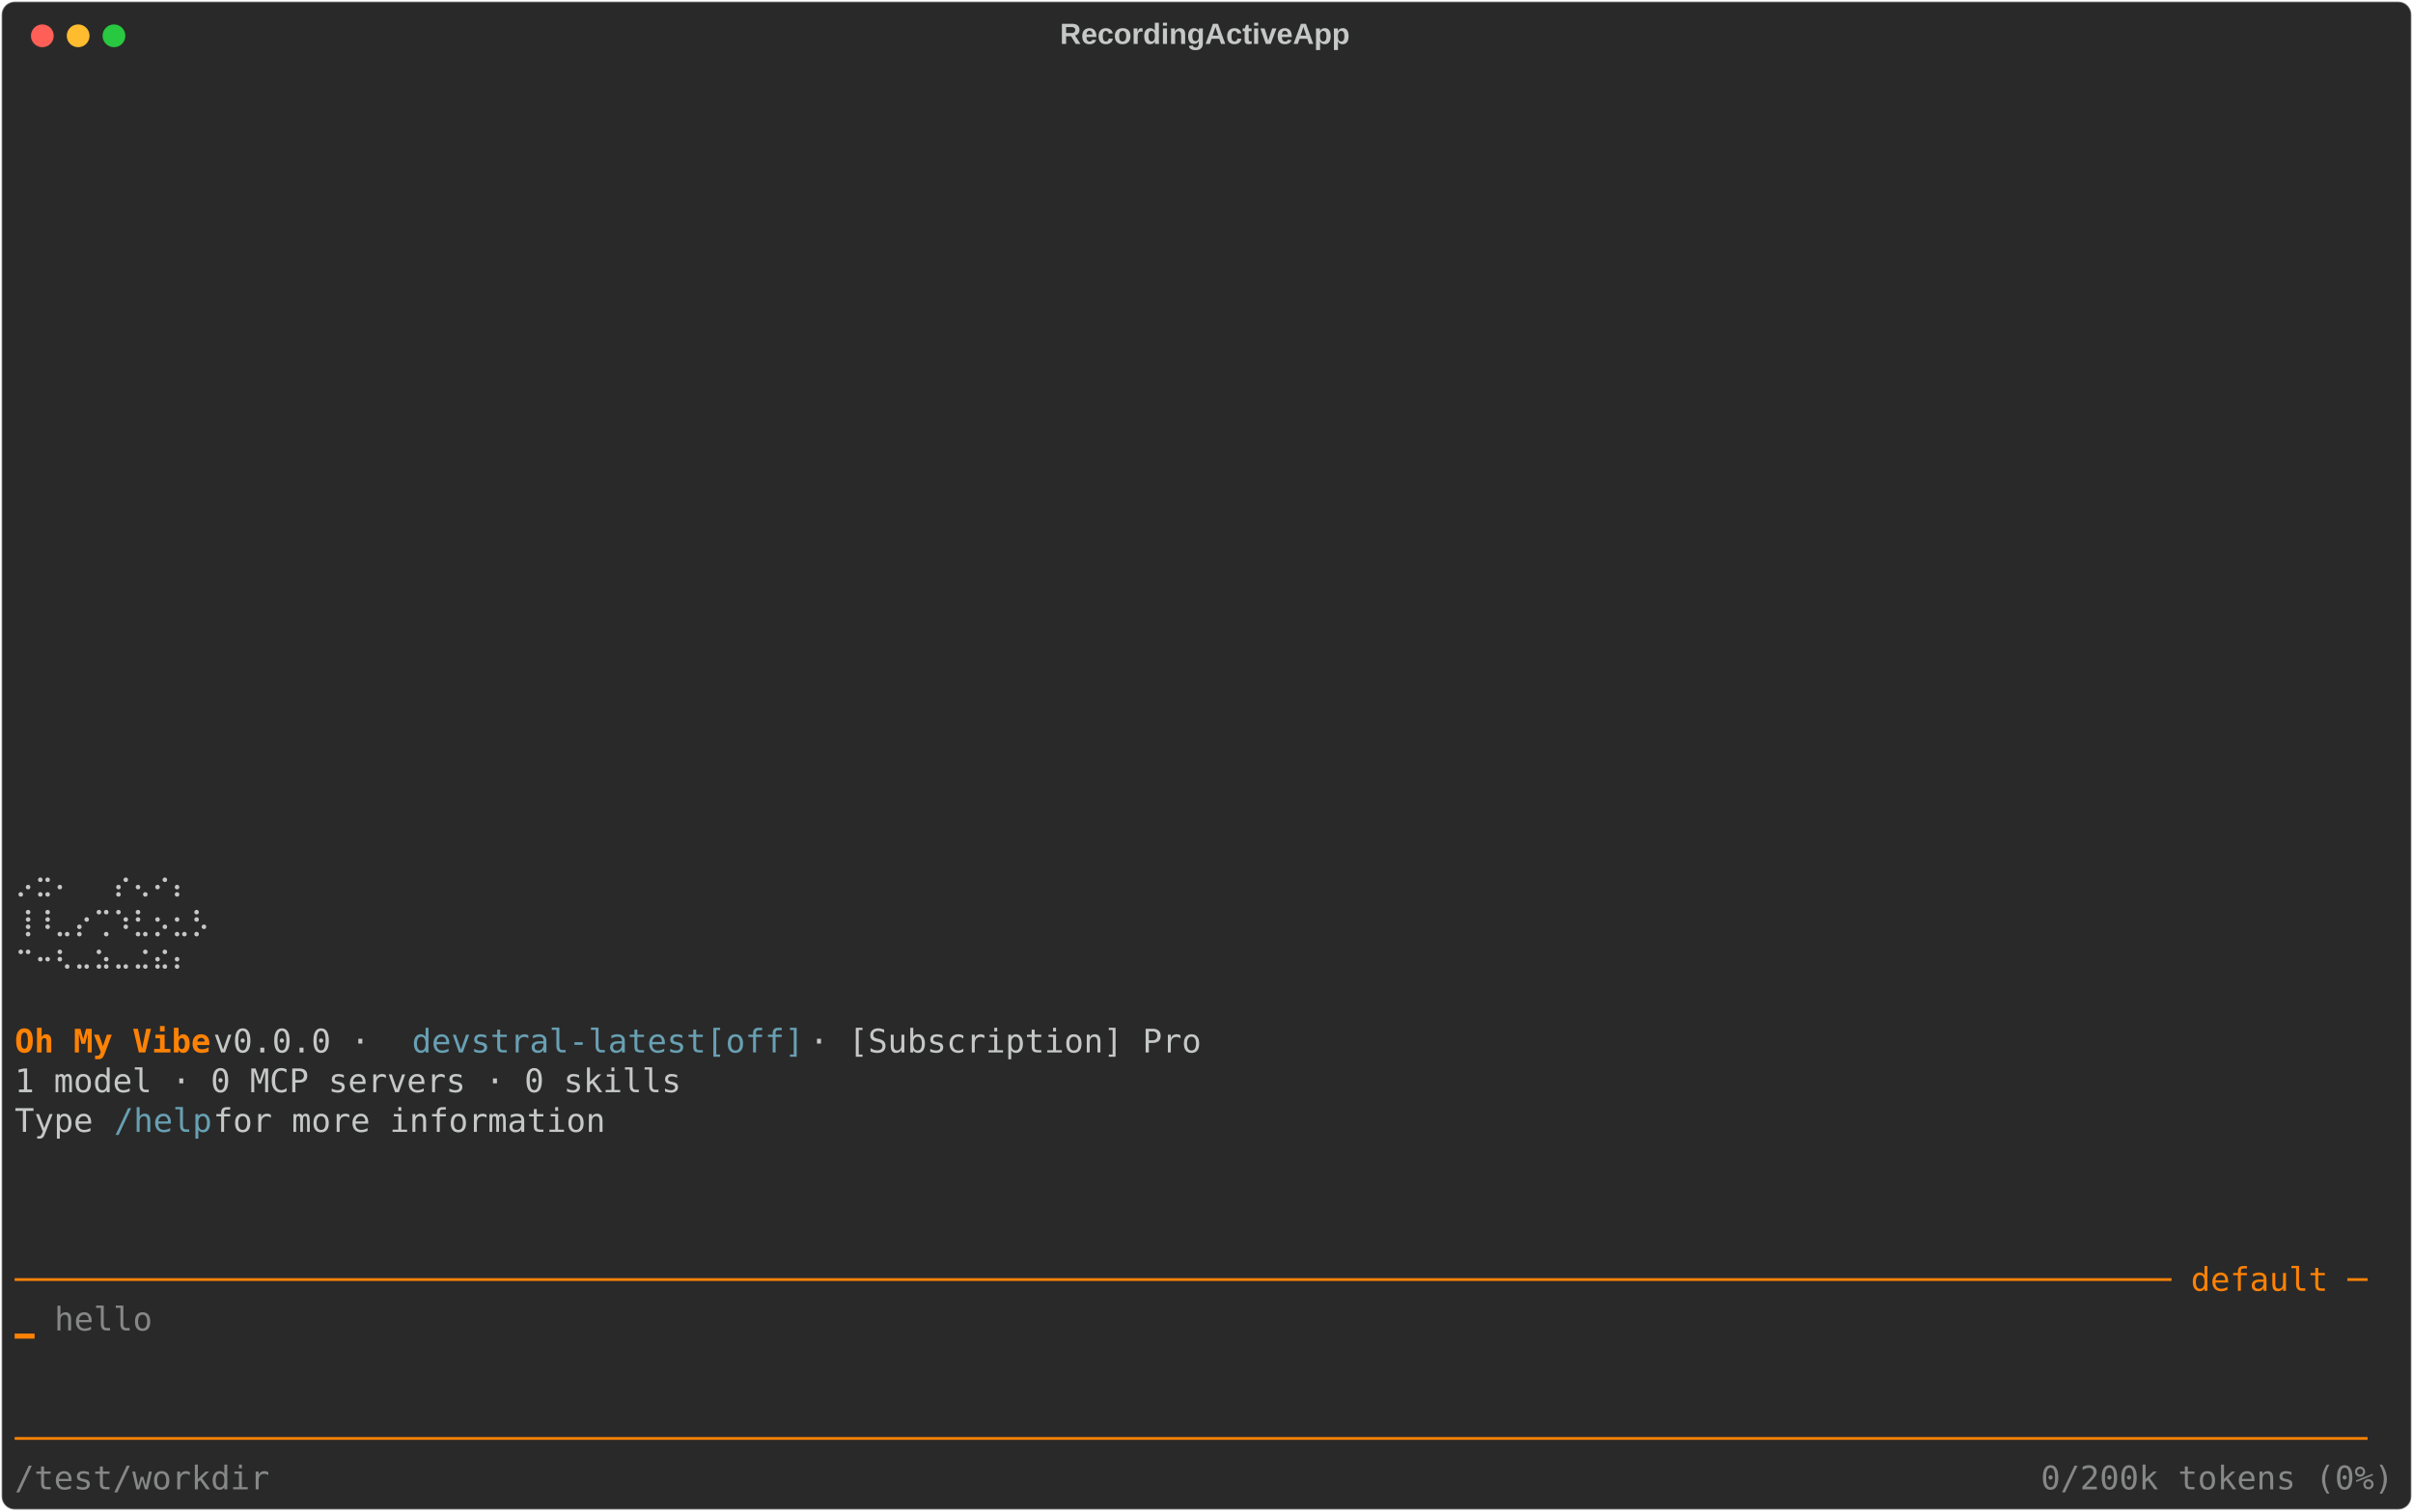
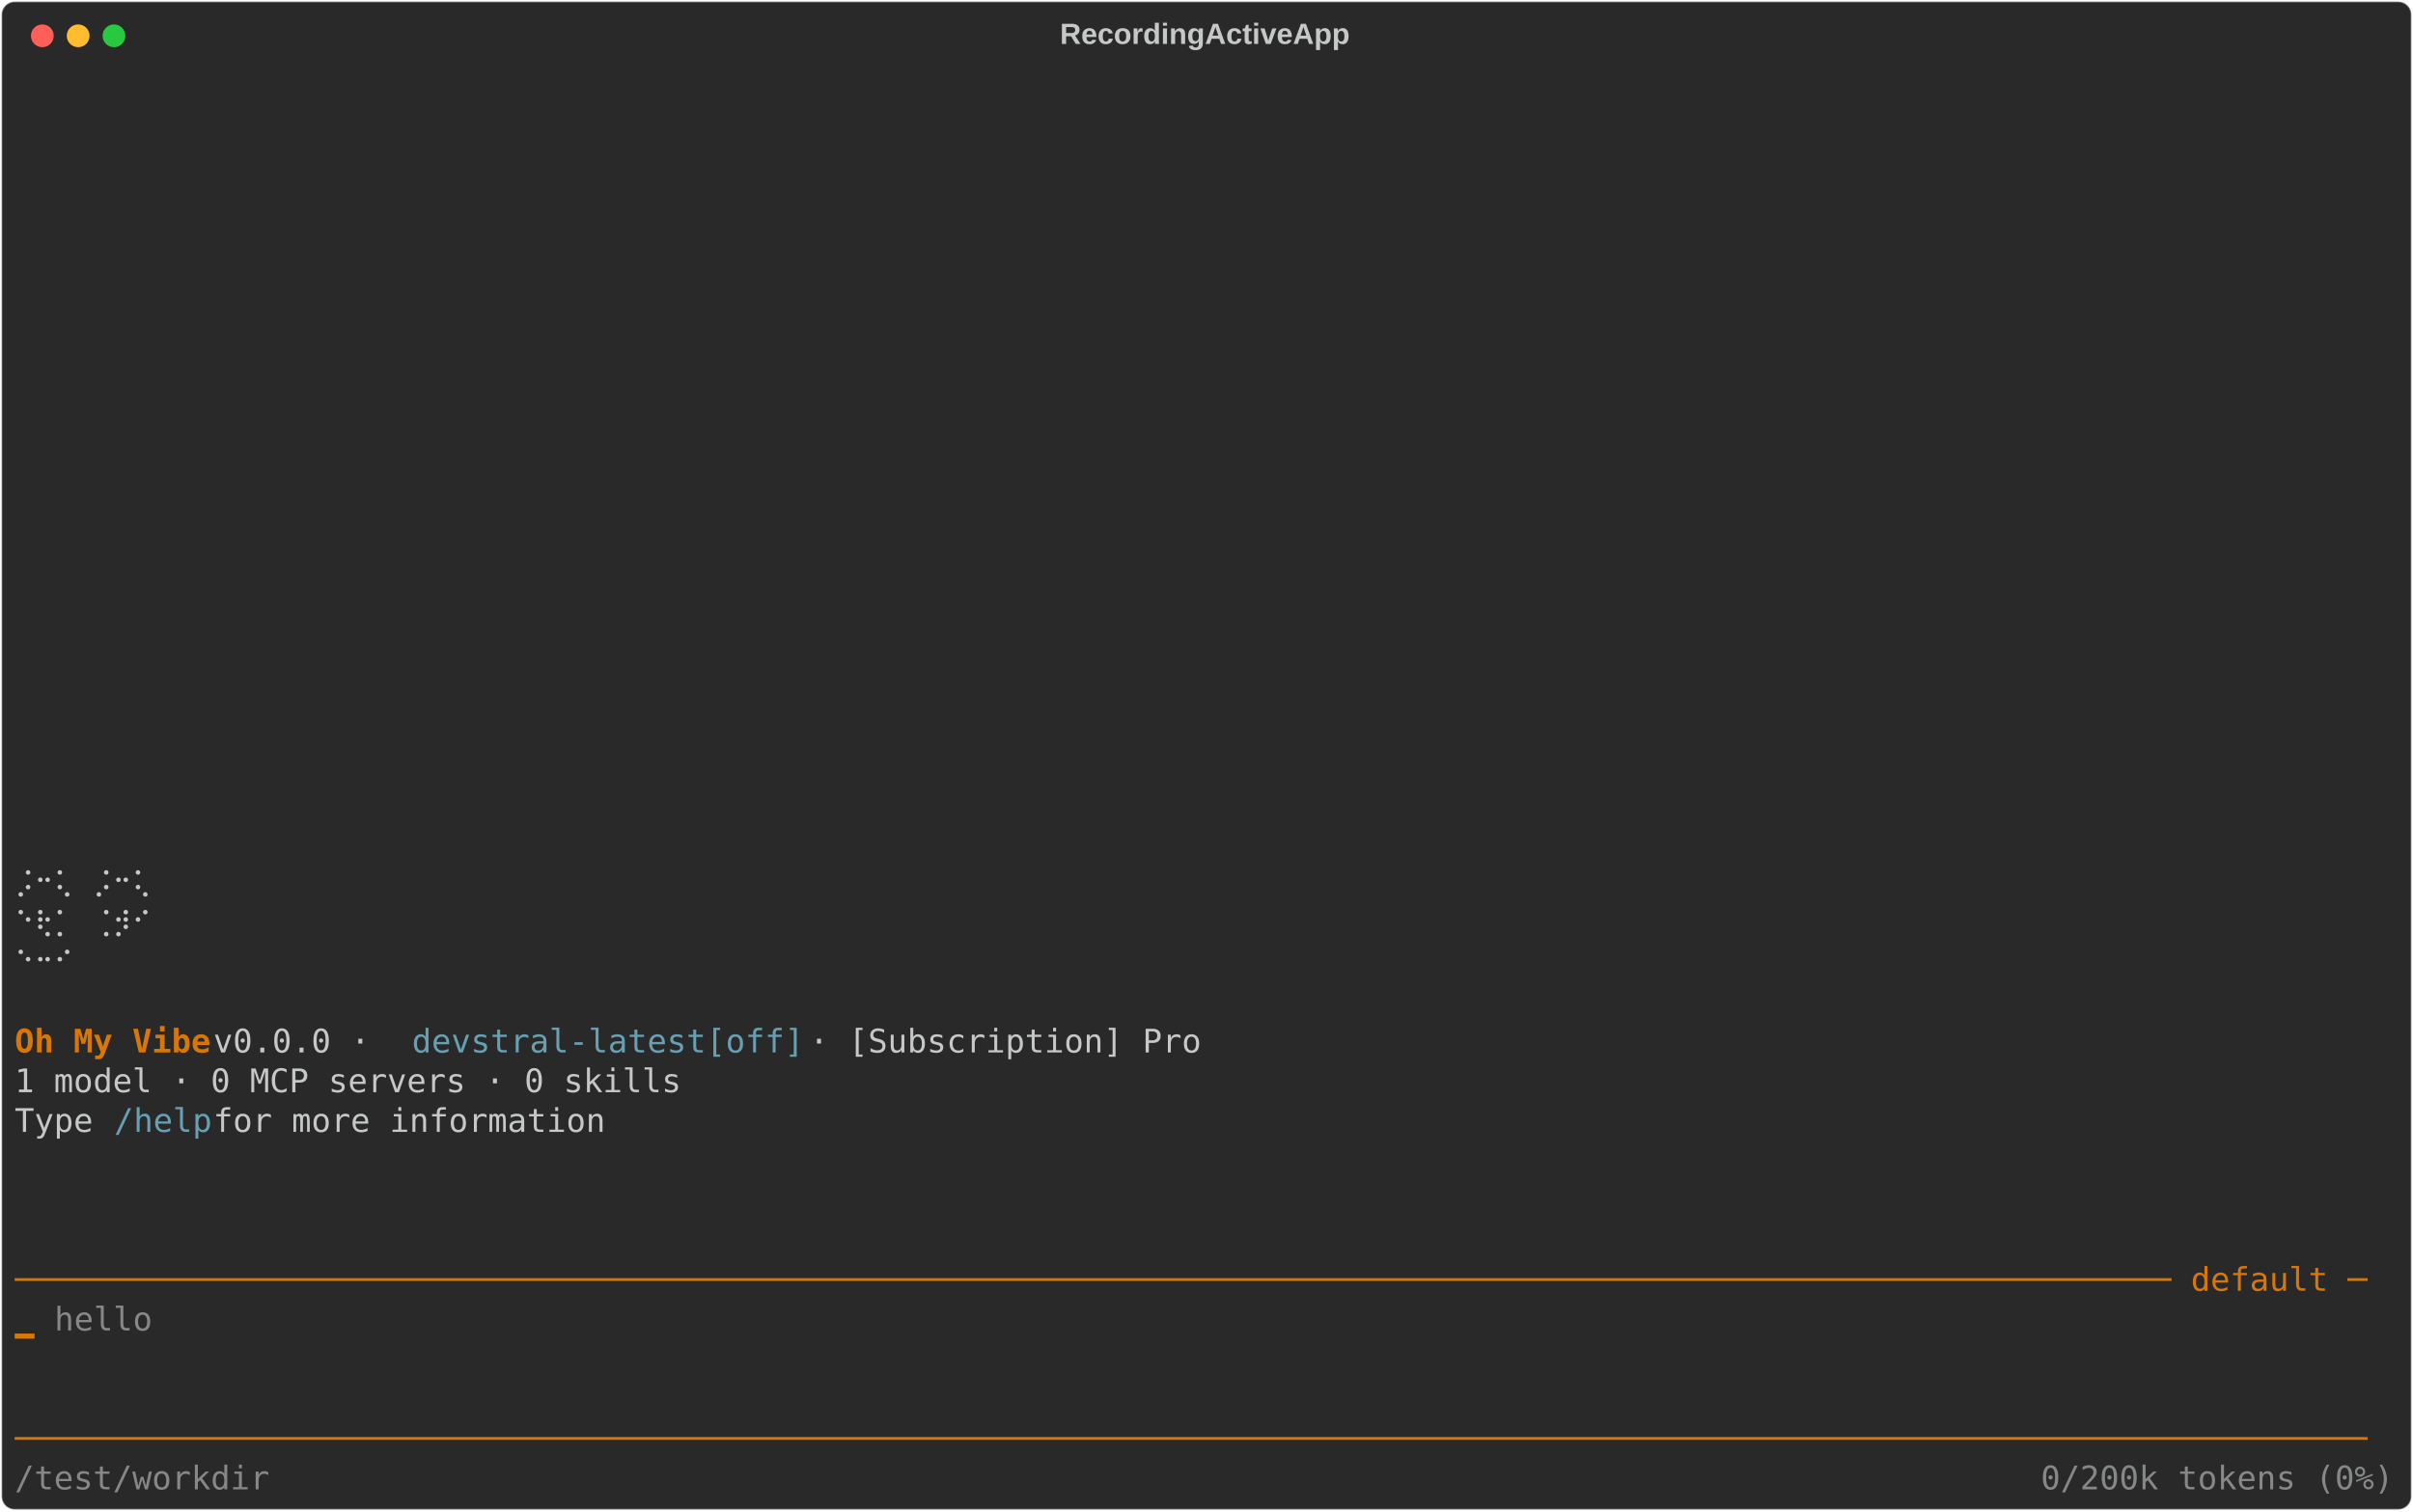
<svg xmlns="http://www.w3.org/2000/svg" class="rich-terminal" viewBox="0 0 1482 928.4">
  <style>

    @font-face {
        font-family: "Fira Code";
        src: local("FiraCode-Regular"),
                url("https://cdnjs.cloudflare.com/ajax/libs/firacode/6.2.0/woff2/FiraCode-Regular.woff2") format("woff2"),
                url("https://cdnjs.cloudflare.com/ajax/libs/firacode/6.2.0/woff/FiraCode-Regular.woff") format("woff");
        font-style: normal;
        font-weight: 400;
    }
    @font-face {
        font-family: "Fira Code";
        src: local("FiraCode-Bold"),
                url("https://cdnjs.cloudflare.com/ajax/libs/firacode/6.2.0/woff2/FiraCode-Bold.woff2") format("woff2"),
                url("https://cdnjs.cloudflare.com/ajax/libs/firacode/6.2.0/woff/FiraCode-Bold.woff") format("woff");
        font-style: bold;
        font-weight: 700;
    }

    .terminal-matrix {
        font-family: Fira Code, monospace;
        font-size: 20px;
        line-height: 24.4px;
        font-variant-east-asian: full-width;
    }

    .terminal-title {
        font-size: 18px;
        font-weight: bold;
        font-family: arial;
    }

    .terminal-r1 { fill: #c5c8c6 }
- .terminal-r2 { fill: #ff8205;font-weight: bold }
+ .terminal-r2 { fill: #d97706;font-weight: bold }
.terminal-r3 { fill: #68a0b3 }
- .terminal-r4 { fill: #ff8205 }
+ .terminal-r4 { fill: #d97706 }
.terminal-r5 { fill: #868887 }
    </style>
  <defs>
    <clipPath id="terminal-clip-terminal">
      <rect x="0" y="0" width="1463.0" height="877.4" />
    </clipPath>
    <clipPath id="terminal-line-0">
      <rect x="0" y="1.5" width="1464" height="24.65" />
    </clipPath>
    <clipPath id="terminal-line-1">
      <rect x="0" y="25.9" width="1464" height="24.65" />
    </clipPath>
    <clipPath id="terminal-line-2">
      <rect x="0" y="50.3" width="1464" height="24.65" />
    </clipPath>
    <clipPath id="terminal-line-3">
      <rect x="0" y="74.7" width="1464" height="24.65" />
    </clipPath>
    <clipPath id="terminal-line-4">
      <rect x="0" y="99.1" width="1464" height="24.65" />
    </clipPath>
    <clipPath id="terminal-line-5">
      <rect x="0" y="123.5" width="1464" height="24.65" />
    </clipPath>
    <clipPath id="terminal-line-6">
      <rect x="0" y="147.9" width="1464" height="24.65" />
    </clipPath>
    <clipPath id="terminal-line-7">
      <rect x="0" y="172.3" width="1464" height="24.65" />
    </clipPath>
    <clipPath id="terminal-line-8">
      <rect x="0" y="196.7" width="1464" height="24.65" />
    </clipPath>
    <clipPath id="terminal-line-9">
      <rect x="0" y="221.1" width="1464" height="24.65" />
    </clipPath>
    <clipPath id="terminal-line-10">
      <rect x="0" y="245.5" width="1464" height="24.65" />
    </clipPath>
    <clipPath id="terminal-line-11">
      <rect x="0" y="269.9" width="1464" height="24.65" />
    </clipPath>
    <clipPath id="terminal-line-12">
      <rect x="0" y="294.3" width="1464" height="24.65" />
    </clipPath>
    <clipPath id="terminal-line-13">
      <rect x="0" y="318.7" width="1464" height="24.65" />
    </clipPath>
    <clipPath id="terminal-line-14">
      <rect x="0" y="343.1" width="1464" height="24.65" />
    </clipPath>
    <clipPath id="terminal-line-15">
      <rect x="0" y="367.5" width="1464" height="24.65" />
    </clipPath>
    <clipPath id="terminal-line-16">
      <rect x="0" y="391.9" width="1464" height="24.65" />
    </clipPath>
    <clipPath id="terminal-line-17">
      <rect x="0" y="416.3" width="1464" height="24.65" />
    </clipPath>
    <clipPath id="terminal-line-18">
      <rect x="0" y="440.7" width="1464" height="24.65" />
    </clipPath>
    <clipPath id="terminal-line-19">
      <rect x="0" y="465.1" width="1464" height="24.65" />
    </clipPath>
    <clipPath id="terminal-line-20">
      <rect x="0" y="489.5" width="1464" height="24.65" />
    </clipPath>
    <clipPath id="terminal-line-21">
      <rect x="0" y="513.9" width="1464" height="24.65" />
    </clipPath>
    <clipPath id="terminal-line-22">
      <rect x="0" y="538.3" width="1464" height="24.65" />
    </clipPath>
    <clipPath id="terminal-line-23">
      <rect x="0" y="562.7" width="1464" height="24.65" />
    </clipPath>
    <clipPath id="terminal-line-24">
      <rect x="0" y="587.1" width="1464" height="24.65" />
    </clipPath>
    <clipPath id="terminal-line-25">
      <rect x="0" y="611.5" width="1464" height="24.65" />
    </clipPath>
    <clipPath id="terminal-line-26">
      <rect x="0" y="635.9" width="1464" height="24.65" />
    </clipPath>
    <clipPath id="terminal-line-27">
      <rect x="0" y="660.3" width="1464" height="24.65" />
    </clipPath>
    <clipPath id="terminal-line-28">
      <rect x="0" y="684.7" width="1464" height="24.65" />
    </clipPath>
    <clipPath id="terminal-line-29">
      <rect x="0" y="709.1" width="1464" height="24.65" />
    </clipPath>
    <clipPath id="terminal-line-30">
      <rect x="0" y="733.5" width="1464" height="24.65" />
    </clipPath>
    <clipPath id="terminal-line-31">
      <rect x="0" y="757.9" width="1464" height="24.65" />
    </clipPath>
    <clipPath id="terminal-line-32">
      <rect x="0" y="782.3" width="1464" height="24.65" />
    </clipPath>
    <clipPath id="terminal-line-33">
      <rect x="0" y="806.7" width="1464" height="24.65" />
    </clipPath>
    <clipPath id="terminal-line-34">
      <rect x="0" y="831.1" width="1464" height="24.65" />
    </clipPath>
  </defs>
  <rect fill="#292929" stroke="rgba(255,255,255,0.35)" stroke-width="1" x="1" y="1" width="1480" height="926.4" rx="8" />
  <text class="terminal-title" fill="#c5c8c6" text-anchor="middle" x="740" y="27">RecordingActiveApp</text>
  <g transform="translate(26,22)">
    <circle cx="0" cy="0" r="7" fill="#ff5f57" />
    <circle cx="22" cy="0" r="7" fill="#febc2e" />
    <circle cx="44" cy="0" r="7" fill="#28c840" />
  </g>
  <g transform="translate(9, 41)" clip-path="url(#terminal-clip-terminal)">
    <g class="terminal-matrix">
      <text class="terminal-r1" x="1464" y="20" textLength="12.2" clip-path="url(#terminal-line-0)">
</text>
      <text class="terminal-r1" x="1464" y="44.4" textLength="12.2" clip-path="url(#terminal-line-1)">
</text>
      <text class="terminal-r1" x="1464" y="68.8" textLength="12.2" clip-path="url(#terminal-line-2)">
</text>
      <text class="terminal-r1" x="1464" y="93.2" textLength="12.2" clip-path="url(#terminal-line-3)">
</text>
      <text class="terminal-r1" x="1464" y="117.6" textLength="12.2" clip-path="url(#terminal-line-4)">
</text>
      <text class="terminal-r1" x="1464" y="142" textLength="12.2" clip-path="url(#terminal-line-5)">
</text>
      <text class="terminal-r1" x="1464" y="166.4" textLength="12.2" clip-path="url(#terminal-line-6)">
</text>
      <text class="terminal-r1" x="1464" y="190.8" textLength="12.2" clip-path="url(#terminal-line-7)">
</text>
      <text class="terminal-r1" x="1464" y="215.2" textLength="12.2" clip-path="url(#terminal-line-8)">
</text>
      <text class="terminal-r1" x="1464" y="239.6" textLength="12.2" clip-path="url(#terminal-line-9)">
</text>
      <text class="terminal-r1" x="1464" y="264" textLength="12.2" clip-path="url(#terminal-line-10)">
</text>
      <text class="terminal-r1" x="1464" y="288.4" textLength="12.2" clip-path="url(#terminal-line-11)">
</text>
      <text class="terminal-r1" x="1464" y="312.8" textLength="12.2" clip-path="url(#terminal-line-12)">
</text>
      <text class="terminal-r1" x="1464" y="337.2" textLength="12.2" clip-path="url(#terminal-line-13)">
</text>
      <text class="terminal-r1" x="1464" y="361.6" textLength="12.2" clip-path="url(#terminal-line-14)">
</text>
      <text class="terminal-r1" x="1464" y="386" textLength="12.2" clip-path="url(#terminal-line-15)">
</text>
      <text class="terminal-r1" x="1464" y="410.4" textLength="12.2" clip-path="url(#terminal-line-16)">
</text>
      <text class="terminal-r1" x="1464" y="434.8" textLength="12.2" clip-path="url(#terminal-line-17)">
</text>
      <text class="terminal-r1" x="1464" y="459.2" textLength="12.2" clip-path="url(#terminal-line-18)">
</text>
      <text class="terminal-r1" x="1464" y="483.6" textLength="12.2" clip-path="url(#terminal-line-19)">
</text>
-       <text class="terminal-r1" x="0" y="508" textLength="134.2" clip-path="url(#terminal-line-20)">  ⡠⣒⠄  ⡔⢄⠔⡄</text>
+       <text class="terminal-r1" x="0" y="508" textLength="134.2" clip-path="url(#terminal-line-20)">  ⡨⠒⢅ ⡨⠒⢅  </text>
      <text class="terminal-r1" x="1464" y="508" textLength="12.2" clip-path="url(#terminal-line-20)">
</text>
-       <text class="terminal-r1" x="0" y="532.4" textLength="134.2" clip-path="url(#terminal-line-21)"> ⢸⠸⣀⡔⢉⠱⣃⡢⣂⡣</text>
+       <text class="terminal-r1" x="0" y="532.4" textLength="134.2" clip-path="url(#terminal-line-21)">  ⠑⢗⡁ ⢈⡺⠊  </text>
      <text class="terminal-r1" x="1464" y="532.4" textLength="12.2" clip-path="url(#terminal-line-21)">
</text>
-       <text class="terminal-r1" x="0" y="556.8" textLength="134.2" clip-path="url(#terminal-line-22)">  ⠉⠒⠣⠤⠵⠤⠬⠮⠆</text>
+       <text class="terminal-r1" x="0" y="556.8" textLength="134.2" clip-path="url(#terminal-line-22)">    ⠑⠒⠊    </text>
      <text class="terminal-r1" x="1464" y="556.8" textLength="12.2" clip-path="url(#terminal-line-22)">
</text>
      <text class="terminal-r1" x="1464" y="581.2" textLength="12.2" clip-path="url(#terminal-line-23)">
</text>
      <text class="terminal-r2" x="0" y="605.6" textLength="122" clip-path="url(#terminal-line-24)">Oh My Vibe</text>
      <text class="terminal-r1" x="122" y="605.6" textLength="122" clip-path="url(#terminal-line-24)"> v0.0.0 · </text>
      <text class="terminal-r3" x="244" y="605.6" textLength="244" clip-path="url(#terminal-line-24)">devstral-latest[off]</text>
      <text class="terminal-r1" x="488" y="605.6" textLength="256.2" clip-path="url(#terminal-line-24)"> · [Subscription] Pro</text>
      <text class="terminal-r1" x="1464" y="605.6" textLength="12.2" clip-path="url(#terminal-line-24)">
</text>
      <text class="terminal-r1" x="0" y="630" textLength="414.8" clip-path="url(#terminal-line-25)">1 model · 0 MCP servers · 0 skills</text>
      <text class="terminal-r1" x="1464" y="630" textLength="12.2" clip-path="url(#terminal-line-25)">
</text>
      <text class="terminal-r1" x="0" y="654.4" textLength="61" clip-path="url(#terminal-line-26)">Type </text>
      <text class="terminal-r3" x="61" y="654.4" textLength="61" clip-path="url(#terminal-line-26)">/help</text>
      <text class="terminal-r1" x="122" y="654.4" textLength="256.2" clip-path="url(#terminal-line-26)"> for more information</text>
      <text class="terminal-r1" x="1464" y="654.4" textLength="12.2" clip-path="url(#terminal-line-26)">
</text>
      <text class="terminal-r1" x="1464" y="678.8" textLength="12.2" clip-path="url(#terminal-line-27)">
</text>
      <text class="terminal-r1" x="1464" y="703.2" textLength="12.2" clip-path="url(#terminal-line-28)">
</text>
      <text class="terminal-r1" x="1464" y="727.6" textLength="12.2" clip-path="url(#terminal-line-29)">
</text>
      <text class="terminal-r4" x="0" y="752" textLength="1464" clip-path="url(#terminal-line-30)">────────────────────────────────────────────────────────────────────────────────────────────────────────────── default ─</text>
      <text class="terminal-r1" x="1464" y="752" textLength="12.2" clip-path="url(#terminal-line-30)">
</text>
      <text class="terminal-r2" x="0" y="776.4" textLength="12.2" clip-path="url(#terminal-line-31)">▁</text>
      <text class="terminal-r5" x="24.4" y="776.4" textLength="1439.6" clip-path="url(#terminal-line-31)">hello                                                                                                                 </text>
      <text class="terminal-r1" x="1464" y="776.4" textLength="12.2" clip-path="url(#terminal-line-31)">
</text>
      <text class="terminal-r1" x="1464" y="800.8" textLength="12.2" clip-path="url(#terminal-line-32)">
</text>
      <text class="terminal-r1" x="1464" y="825.2" textLength="12.2" clip-path="url(#terminal-line-33)">
</text>
      <text class="terminal-r4" x="0" y="849.6" textLength="1464" clip-path="url(#terminal-line-34)">────────────────────────────────────────────────────────────────────────────────────────────────────────────────────────</text>
      <text class="terminal-r1" x="1464" y="849.6" textLength="12.2" clip-path="url(#terminal-line-34)">
</text>
      <text class="terminal-r5" x="0" y="874" textLength="158.6" clip-path="url(#terminal-line-35)">/test/workdir</text>
      <text class="terminal-r5" x="1244.4" y="874" textLength="219.6" clip-path="url(#terminal-line-35)">0/200k tokens (0%)</text>
    </g>
  </g>
</svg>
